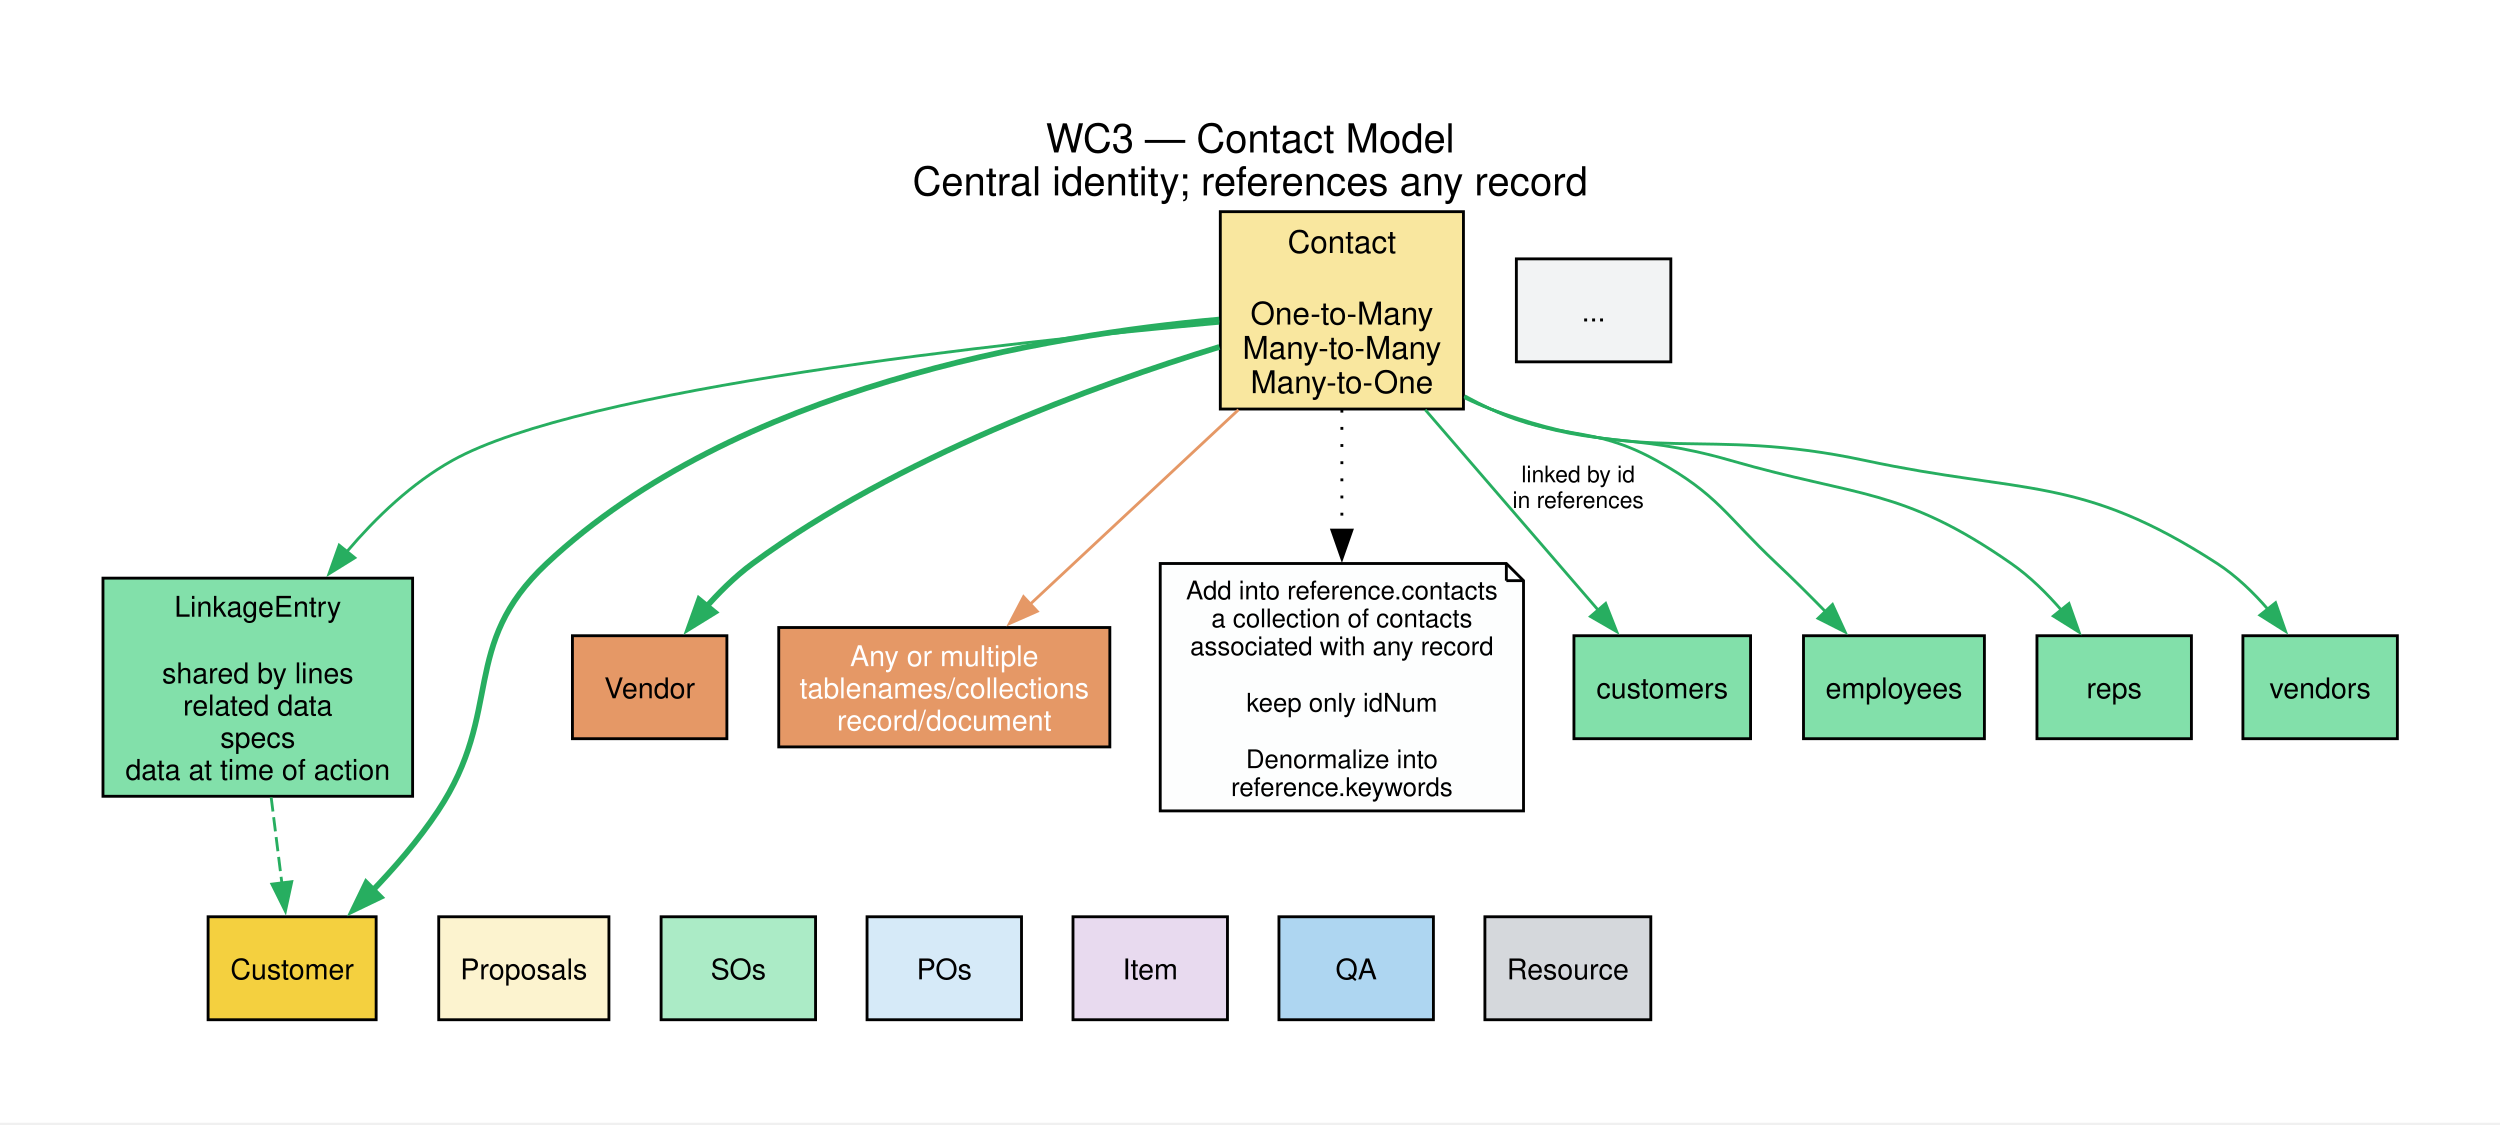
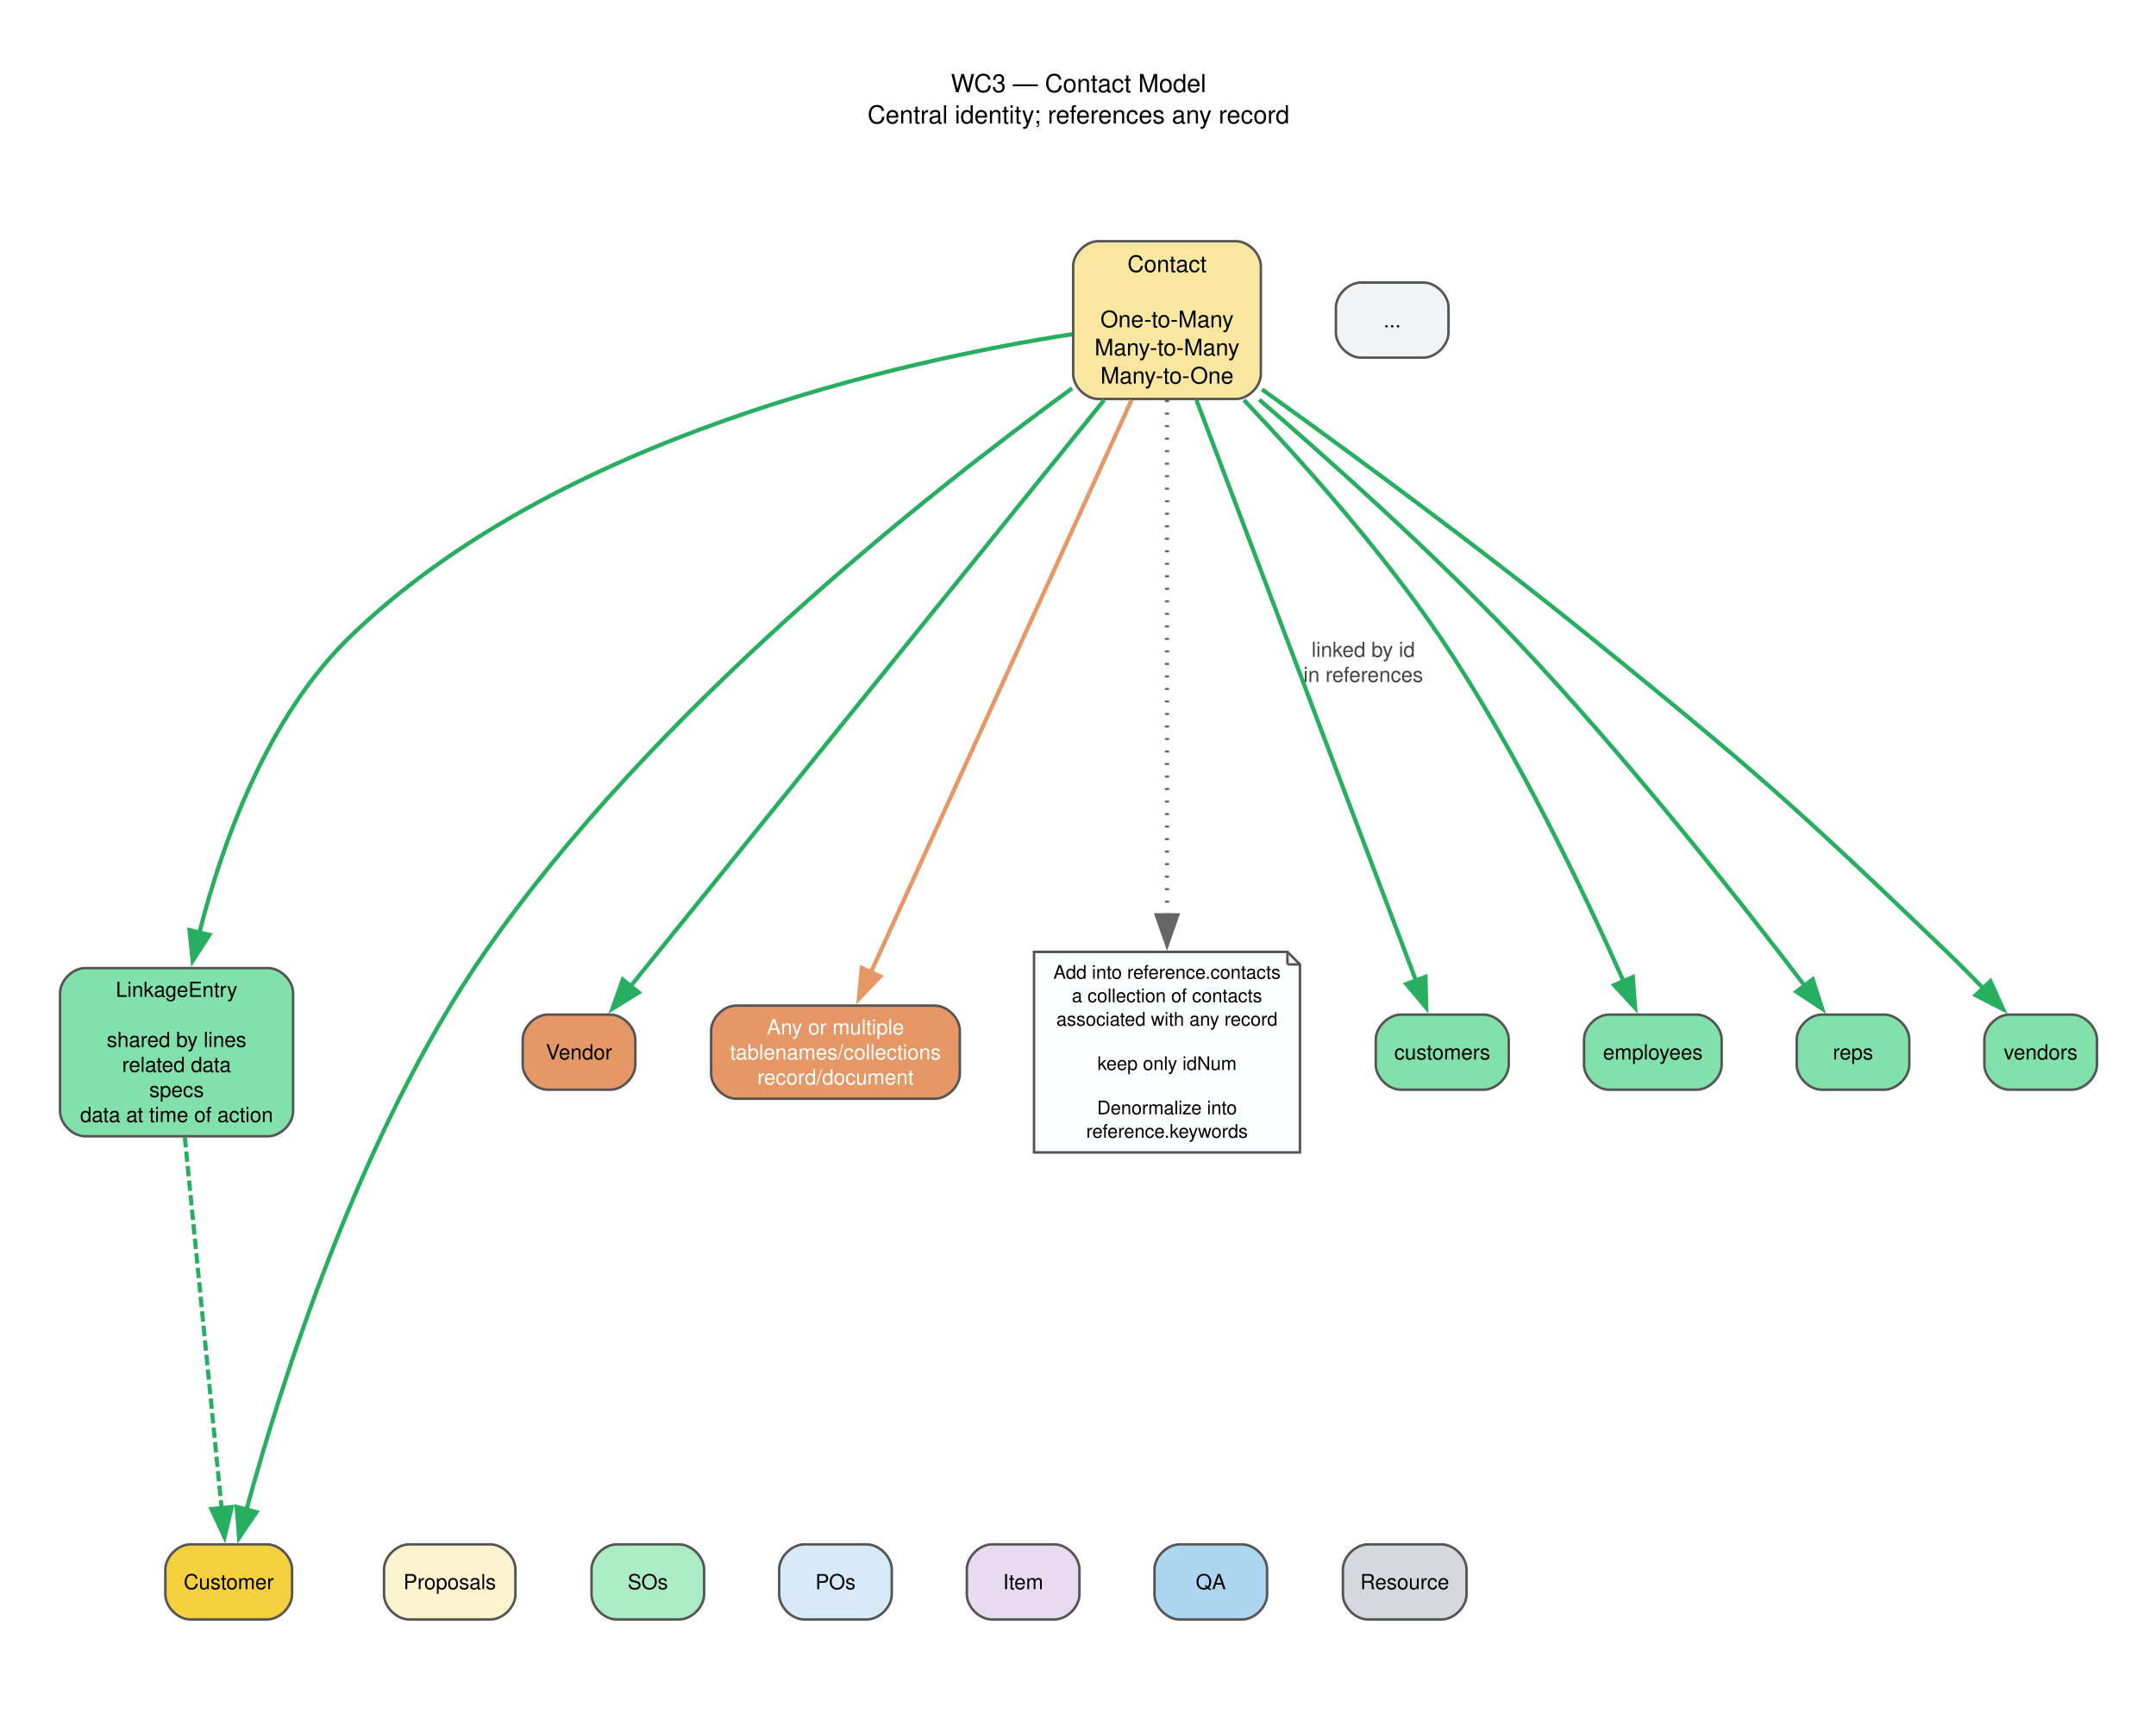
- <svg xmlns="http://www.w3.org/2000/svg" xmlns:xlink="http://www.w3.org/1999/xlink" width="874pt" height="393pt" viewBox="0.00 0.00 874.00 393.00">
-   <g id="graph0" class="graph" transform="scale(1 1) rotate(0) translate(36 356.5)">
-     <polygon fill="white" stroke="none" points="-36,36 -36,-356.5 838.12,-356.5 838.12,36 -36,36" />
-     <text xml:space="preserve" text-anchor="middle" x="401.06" y="-303.2" font-family="Helvetica,sans-Serif" font-size="14.00">WC3 — Contact Model</text>
-     <text xml:space="preserve" text-anchor="middle" x="401.06" y="-288.2" font-family="Helvetica,sans-Serif" font-size="14.00">Central identity; references any record</text>
+ <svg xmlns="http://www.w3.org/2000/svg" xmlns:xlink="http://www.w3.org/1999/xlink" width="1034pt" height="828pt" viewBox="0.00 0.00 1034.00 828.00">
+   <g id="graph0" class="graph" transform="scale(1 1) rotate(0) translate(28.8 799.47)">
+     <polygon fill="white" stroke="none" points="-28.8,28.8 -28.8,-799.47 1005.69,-799.47 1005.69,28.8 -28.8,28.8" />
+     <text xml:space="preserve" text-anchor="middle" x="488.44" y="-755.27" font-family="Helvetica Neue,Helvetica,Arial,sans-serif" font-size="12.00">WC3 — Contact Model</text>
+     <text xml:space="preserve" text-anchor="middle" x="488.44" y="-740.27" font-family="Helvetica Neue,Helvetica,Arial,sans-serif" font-size="12.00">Central identity; references any record</text>
    <g id="node1" class="node">
-       <polygon fill="#f9e79f" stroke="black" points="475.62,-282.5 390.62,-282.5 390.62,-213.5 475.62,-213.5 475.62,-282.5" />
-       <text xml:space="preserve" text-anchor="middle" x="433.12" y="-268.05" font-family="Helvetica,sans-Serif" font-size="11.00">Contact</text>
-       <text xml:space="preserve" text-anchor="middle" x="433.12" y="-243.05" font-family="Helvetica,sans-Serif" font-size="11.00">One-to-Many</text>
-       <text xml:space="preserve" text-anchor="middle" x="433.12" y="-231.05" font-family="Helvetica,sans-Serif" font-size="11.00">Many-to-Many</text>
-       <text xml:space="preserve" text-anchor="middle" x="433.12" y="-219.05" font-family="Helvetica,sans-Serif" font-size="11.00">Many-to-One</text>
+       <g id="a_node1">
+         <a xlink:href="vscode://file/Users/williamjames/Documents/CommerceExpert/webClerk3/apps/contacts/models/contact.py" xlink:title="Central identity — customers, vendors, employees. Has related Email, Phone, Address models.&#10;Model: apps/contacts/models/contact.py" target="_blank">
+           <path fill="#f9e79f" stroke="#555555" stroke-width="1.2" d="M563.9,-683.82C563.9,-683.82 497.88,-683.82 497.88,-683.82 491.88,-683.82 485.88,-677.82 485.88,-671.82 485.88,-671.82 485.88,-620.18 485.88,-620.18 485.88,-614.18 491.88,-608.18 497.88,-608.18 497.88,-608.18 563.9,-608.18 563.9,-608.18 569.9,-608.18 575.9,-614.18 575.9,-620.18 575.9,-620.18 575.9,-671.82 575.9,-671.82 575.9,-677.82 569.9,-683.82 563.9,-683.82" />
+           <text xml:space="preserve" text-anchor="middle" x="530.89" y="-669.05" font-family="Helvetica Neue,Helvetica,Arial,sans-serif" font-size="11.00">Contact</text>
+           <text xml:space="preserve" text-anchor="middle" x="530.89" y="-642.55" font-family="Helvetica Neue,Helvetica,Arial,sans-serif" font-size="11.00">One-to-Many</text>
+           <text xml:space="preserve" text-anchor="middle" x="530.89" y="-629.05" font-family="Helvetica Neue,Helvetica,Arial,sans-serif" font-size="11.00">Many-to-Many</text>
+           <text xml:space="preserve" text-anchor="middle" x="530.89" y="-615.55" font-family="Helvetica Neue,Helvetica,Arial,sans-serif" font-size="11.00">Many-to-One</text>
+         </a>
+       </g>
    </g>
    <g id="node2" class="node">
      <g id="a_node2">
        <a xlink:href="vscode://file/Users/williamjames/Documents/CommerceExpert/webClerk3/apps/core/models/linkage.py" xlink:title="Shared line data — specs, related records, data at time of action.&#10;Model: apps/core/models/linkage.py" target="_blank">
-           <polygon fill="#82e0aa" stroke="black" points="108.25,-154.38 0,-154.38 0,-78.12 108.25,-78.12 108.25,-154.38" />
-           <text xml:space="preserve" text-anchor="middle" x="54.12" y="-140.88" font-family="Helvetica,sans-Serif" font-size="10.00">LinkageEntry</text>
-           <text xml:space="preserve" text-anchor="middle" x="54.12" y="-117.62" font-family="Helvetica,sans-Serif" font-size="10.00">shared by lines</text>
-           <text xml:space="preserve" text-anchor="middle" x="54.12" y="-106.38" font-family="Helvetica,sans-Serif" font-size="10.00">related data</text>
-           <text xml:space="preserve" text-anchor="middle" x="54.12" y="-95.12" font-family="Helvetica,sans-Serif" font-size="10.00">specs</text>
-           <text xml:space="preserve" text-anchor="middle" x="54.12" y="-83.88" font-family="Helvetica,sans-Serif" font-size="10.00">data at time of action</text>
+           <path fill="#82e0aa" stroke="#555555" stroke-width="1.2" d="M99.78,-335.32C99.78,-335.32 12,-335.32 12,-335.32 6,-335.32 0,-329.32 0,-323.32 0,-323.32 0,-266.68 0,-266.68 0,-260.68 6,-254.68 12,-254.68 12,-254.68 99.78,-254.68 99.78,-254.68 105.78,-254.68 111.78,-260.68 111.78,-266.68 111.78,-266.68 111.78,-323.32 111.78,-323.32 111.78,-329.32 105.78,-335.32 99.78,-335.32" />
+           <text xml:space="preserve" text-anchor="middle" x="55.89" y="-321.5" font-family="Helvetica Neue,Helvetica,Arial,sans-serif" font-size="10.00">LinkageEntry</text>
+           <text xml:space="preserve" text-anchor="middle" x="55.89" y="-297.5" font-family="Helvetica Neue,Helvetica,Arial,sans-serif" font-size="10.00">shared by lines</text>
+           <text xml:space="preserve" text-anchor="middle" x="55.89" y="-285.5" font-family="Helvetica Neue,Helvetica,Arial,sans-serif" font-size="10.00">related data</text>
+           <text xml:space="preserve" text-anchor="middle" x="55.89" y="-273.5" font-family="Helvetica Neue,Helvetica,Arial,sans-serif" font-size="10.00">specs</text>
+           <text xml:space="preserve" text-anchor="middle" x="55.89" y="-261.5" font-family="Helvetica Neue,Helvetica,Arial,sans-serif" font-size="10.00">data at time of action</text>
        </a>
      </g>
    </g>
    <g id="edge10" class="edge">
-       <path fill="none" stroke="#27ae60" d="M390.23,-243.5C316.05,-236.86 167.39,-220.8 122.12,-195.5 108.09,-187.66 95.57,-175.76 85.22,-163.59" />
-       <polygon fill="#27ae60" stroke="#27ae60" points="88.03,-161.5 79.03,-155.92 82.58,-165.9 88.03,-161.5" />
+       <path fill="none" stroke="#27ae60" stroke-width="2" d="M485.35,-639.22C405.19,-626.76 238.03,-590.28 138.89,-494 99.59,-455.83 78.05,-396.22 66.84,-352.37" />
+       <polygon fill="#27ae60" stroke="#27ae60" stroke-width="2" points="71.62,-351.26 63.61,-338.77 62.08,-353.53 71.62,-351.26" />
    </g>
    <g id="node3" class="node">
-       <polygon fill="#f4d03f" stroke="black" points="95.5,-36 36.75,-36 36.75,0 95.5,0 95.5,-36" />
-       <text xml:space="preserve" text-anchor="middle" x="66.12" y="-14.12" font-family="Helvetica,sans-Serif" font-size="10.00">Customer</text>
+       <path fill="#f4d03f" stroke="#555555" stroke-width="1.2" d="M99.28,-59C99.28,-59 62.5,-59 62.5,-59 56.5,-59 50.5,-53 50.5,-47 50.5,-47 50.5,-35 50.5,-35 50.5,-29 56.5,-23 62.5,-23 62.5,-23 99.28,-23 99.28,-23 105.28,-23 111.28,-29 111.28,-35 111.28,-35 111.28,-47 111.28,-47 111.28,-53 105.28,-59 99.28,-59" />
+       <text xml:space="preserve" text-anchor="middle" x="80.89" y="-37.5" font-family="Helvetica Neue,Helvetica,Arial,sans-serif" font-size="10.00">Customer</text>
    </g>
    <g id="edge1" class="edge">
-       <path fill="none" stroke="#27ae60" stroke-width="2" d="M390.24,-244.78C330.19,-239.43 221.04,-221.25 155.12,-159.5 124.48,-130.79 140.33,-108 117.12,-73 110.39,-62.84 101.68,-52.83 93.37,-44.23" />
-       <polygon fill="#27ae60" stroke="#27ae60" stroke-width="2" points="96.97,-42.88 87.42,-38.29 92.03,-47.84 96.97,-42.88" />
+       <path fill="none" stroke="#27ae60" stroke-width="2" d="M485.38,-613.28C416.23,-563.05 284.27,-458.93 203.89,-343.07 143.21,-255.6 105.19,-133.66 89.37,-75.47" />
+       <polygon fill="#27ae60" stroke="#27ae60" stroke-width="2" points="94.17,-74.47 85.86,-62.19 84.7,-76.97 94.17,-74.47" />
    </g>
    <g id="node4" class="node">
-       <polygon fill="#e59866" stroke="black" points="218.12,-134.25 164.12,-134.25 164.12,-98.25 218.12,-98.25 218.12,-134.25" />
-       <text xml:space="preserve" text-anchor="middle" x="191.12" y="-112.38" font-family="Helvetica,sans-Serif" font-size="10.00">Vendor</text>
+       <path fill="#e59866" stroke="#555555" stroke-width="1.2" d="M263.89,-313C263.89,-313 233.89,-313 233.89,-313 227.89,-313 221.89,-307 221.89,-301 221.89,-301 221.89,-289 221.89,-289 221.89,-283 227.89,-277 233.89,-277 233.89,-277 263.89,-277 263.89,-277 269.89,-277 275.89,-283 275.89,-289 275.89,-289 275.89,-301 275.89,-301 275.89,-307 269.89,-313 263.89,-313" />
+       <text xml:space="preserve" text-anchor="middle" x="248.89" y="-291.5" font-family="Helvetica Neue,Helvetica,Arial,sans-serif" font-size="10.00">Vendor</text>
    </g>
    <g id="edge2" class="edge">
-       <path fill="none" stroke="#27ae60" stroke-width="2" d="M390.31,-235.22C346.45,-221.74 277.71,-196.64 227.12,-159.5 220.86,-154.9 214.97,-149.01 209.84,-143.09" />
-       <polygon fill="#27ae60" stroke="#27ae60" stroke-width="2" points="213.84,-142.47 204.83,-136.91 208.41,-146.88 213.84,-142.47" />
+       <path fill="none" stroke="#27ae60" stroke-width="2" d="M500.71,-607.65C444.57,-538.17 325.11,-390.33 273.49,-326.45" />
+       <polygon fill="#27ae60" stroke="#27ae60" stroke-width="2" points="277.51,-323.63 264.9,-315.82 269.89,-329.79 277.51,-323.63" />
    </g>
    <g id="node12" class="node">
-       <polygon fill="#e59866" stroke="black" points="352,-137.12 236.25,-137.12 236.25,-95.38 352,-95.38 352,-137.12" />
-       <text xml:space="preserve" text-anchor="middle" x="294.12" y="-123.62" font-family="Helvetica,sans-Serif" font-size="10.00" fill="white">Any or multiple</text>
-       <text xml:space="preserve" text-anchor="middle" x="294.12" y="-112.38" font-family="Helvetica,sans-Serif" font-size="10.00" fill="white">tablenames/collections</text>
-       <text xml:space="preserve" text-anchor="middle" x="294.12" y="-101.12" font-family="Helvetica,sans-Serif" font-size="10.00" fill="white">record/document</text>
+       <path fill="#e59866" stroke="#555555" stroke-width="1.2" d="M419.53,-317.32C419.53,-317.32 324.25,-317.32 324.25,-317.32 318.25,-317.32 312.25,-311.32 312.25,-305.32 312.25,-305.32 312.25,-284.68 312.25,-284.68 312.25,-278.68 318.25,-272.68 324.25,-272.68 324.25,-272.68 419.53,-272.68 419.53,-272.68 425.53,-272.68 431.53,-278.68 431.53,-284.68 431.53,-284.68 431.53,-305.32 431.53,-305.32 431.53,-311.32 425.53,-317.32 419.53,-317.32" />
+       <text xml:space="preserve" text-anchor="middle" x="371.89" y="-303.5" font-family="Helvetica Neue,Helvetica,Arial,sans-serif" font-size="10.00" fill="white">Any or multiple</text>
+       <text xml:space="preserve" text-anchor="middle" x="371.89" y="-291.5" font-family="Helvetica Neue,Helvetica,Arial,sans-serif" font-size="10.00" fill="white">tablenames/collections</text>
+       <text xml:space="preserve" text-anchor="middle" x="371.89" y="-279.5" font-family="Helvetica Neue,Helvetica,Arial,sans-serif" font-size="10.00" fill="white">record/document</text>
    </g>
    <g id="edge3" class="edge">
-       <path fill="none" stroke="#e59866" d="M396.97,-213.25C374.34,-192.13 345.54,-165.25 324.18,-145.3" />
-       <polygon fill="#e59866" stroke="#e59866" points="326.61,-142.79 316.91,-138.52 321.83,-147.9 326.61,-142.79" />
+       <path fill="none" stroke="#e59866" stroke-width="2" d="M513.87,-607.65C483.3,-540.54 419.41,-400.31 388.87,-333.26" />
+       <polygon fill="#e59866" stroke="#e59866" stroke-width="2" points="393.38,-331.34 383.11,-320.64 384.46,-335.41 393.38,-331.34" />
    </g>
    <g id="node13" class="node">
-       <polygon fill="#fdfefe" stroke="black" points="490.62,-159.5 369.62,-159.5 369.62,-73 496.62,-73 496.62,-153.5 490.62,-159.5" />
-       <polyline fill="none" stroke="black" points="490.62,-159.5 490.62,-153.5" />
-       <polyline fill="none" stroke="black" points="496.62,-153.5 490.62,-153.5" />
-       <text xml:space="preserve" text-anchor="middle" x="433.12" y="-146.95" font-family="Helvetica,sans-Serif" font-size="9.00">Add into reference.contacts</text>
-       <text xml:space="preserve" text-anchor="middle" x="433.12" y="-137.2" font-family="Helvetica,sans-Serif" font-size="9.00">a collection of contacts</text>
-       <text xml:space="preserve" text-anchor="middle" x="433.12" y="-127.45" font-family="Helvetica,sans-Serif" font-size="9.00">associated with any record</text>
-       <text xml:space="preserve" text-anchor="middle" x="433.12" y="-107.7" font-family="Helvetica,sans-Serif" font-size="9.00">keep only idNum</text>
-       <text xml:space="preserve" text-anchor="middle" x="433.12" y="-87.95" font-family="Helvetica,sans-Serif" font-size="9.00">Denormalize into</text>
-       <text xml:space="preserve" text-anchor="middle" x="433.12" y="-78.2" font-family="Helvetica,sans-Serif" font-size="9.00">reference.keywords</text>
+       <polygon fill="#fdfefe" stroke="#555555" stroke-width="1.2" points="588.65,-343.07 467.12,-343.07 467.12,-246.93 594.65,-246.93 594.65,-337.07 588.65,-343.07" />
+       <polyline fill="none" stroke="#555555" stroke-width="1.2" points="588.65,-343.07 588.65,-337.07" />
+       <polyline fill="none" stroke="#555555" stroke-width="1.2" points="594.65,-337.07 588.65,-337.07" />
+       <text xml:space="preserve" text-anchor="middle" x="530.89" y="-330.2" font-family="Helvetica Neue,Helvetica,Arial,sans-serif" font-size="9.00">Add into reference.contacts</text>
+       <text xml:space="preserve" text-anchor="middle" x="530.89" y="-318.95" font-family="Helvetica Neue,Helvetica,Arial,sans-serif" font-size="9.00">a collection of contacts</text>
+       <text xml:space="preserve" text-anchor="middle" x="530.89" y="-307.7" font-family="Helvetica Neue,Helvetica,Arial,sans-serif" font-size="9.00">associated with any record</text>
+       <text xml:space="preserve" text-anchor="middle" x="530.89" y="-286.45" font-family="Helvetica Neue,Helvetica,Arial,sans-serif" font-size="9.00">keep only idNum</text>
+       <text xml:space="preserve" text-anchor="middle" x="530.89" y="-265.2" font-family="Helvetica Neue,Helvetica,Arial,sans-serif" font-size="9.00">Denormalize into</text>
+       <text xml:space="preserve" text-anchor="middle" x="530.89" y="-253.95" font-family="Helvetica Neue,Helvetica,Arial,sans-serif" font-size="9.00">reference.keywords</text>
    </g>
    <g id="edge12" class="edge">
-       <path fill="none" stroke="black" stroke-dasharray="1,5" d="M433.12,-213.25C433.12,-200.33 433.12,-185.26 433.12,-170.94" />
-       <polygon fill="black" stroke="black" points="436.63,-171.18 433.13,-161.18 429.63,-171.18 436.63,-171.18" />
+       <path fill="none" stroke="#666666" stroke-width="2" stroke-dasharray="1,5" d="M530.89,-607.65C530.89,-548.56 530.89,-432.77 530.89,-360.18" />
+       <polygon fill="#666666" stroke="#666666" stroke-width="2" points="535.79,-360.63 530.89,-346.63 525.99,-360.63 535.79,-360.63" />
    </g>
    <g id="node14" class="node">
-       <polygon fill="#82e0aa" stroke="black" points="576,-134.25 514.25,-134.25 514.25,-98.25 576,-98.25 576,-134.25" />
-       <text xml:space="preserve" text-anchor="middle" x="545.12" y="-112.38" font-family="Helvetica,sans-Serif" font-size="10.00">customers</text>
+       <path fill="#82e0aa" stroke="#555555" stroke-width="1.2" d="M682.78,-313C682.78,-313 643,-313 643,-313 637,-313 631,-307 631,-301 631,-301 631,-289 631,-289 631,-283 637,-277 643,-277 643,-277 682.78,-277 682.78,-277 688.78,-277 694.78,-283 694.78,-289 694.78,-289 694.78,-301 694.78,-301 694.78,-307 688.78,-313 682.78,-313" />
+       <text xml:space="preserve" text-anchor="middle" x="662.89" y="-291.5" font-family="Helvetica Neue,Helvetica,Arial,sans-serif" font-size="10.00">customers</text>
    </g>
    <g id="edge13" class="edge">
-       <path fill="none" stroke="#27ae60" d="M462.26,-213.25C481.14,-191.37 505.37,-163.3 522.75,-143.18" />
-       <polygon fill="#27ae60" stroke="#27ae60" points="525.33,-145.54 529.21,-135.68 520.03,-140.97 525.33,-145.54" />
-       <text xml:space="preserve" text-anchor="middle" x="515.73" y="-187.9" font-family="Helvetica,sans-Serif" font-size="8.00">linked by id</text>
-       <text xml:space="preserve" text-anchor="middle" x="515.73" y="-178.9" font-family="Helvetica,sans-Serif" font-size="8.00">in references</text>
+       <path fill="none" stroke="#27ae60" stroke-width="2" d="M545.02,-607.65C570.91,-539.19 625.57,-394.66 650.29,-329.32" />
+       <polygon fill="#27ae60" stroke="#27ae60" stroke-width="2" points="654.84,-331.12 655.21,-316.3 645.68,-327.66 654.84,-331.12" />
+       <text xml:space="preserve" text-anchor="middle" x="625.01" y="-484.5" font-family="Helvetica Neue,Helvetica,Arial,sans-serif" font-size="10.00" fill="#444444">linked by id</text>
+       <text xml:space="preserve" text-anchor="middle" x="625.01" y="-472.5" font-family="Helvetica Neue,Helvetica,Arial,sans-serif" font-size="10.00" fill="#444444">in references</text>
    </g>
    <g id="node15" class="node">
-       <polygon fill="#82e0aa" stroke="black" points="657.75,-134.25 594.5,-134.25 594.5,-98.25 657.75,-98.25 657.75,-134.25" />
-       <text xml:space="preserve" text-anchor="middle" x="626.12" y="-112.38" font-family="Helvetica,sans-Serif" font-size="10.00">employees</text>
+       <path fill="#82e0aa" stroke="#555555" stroke-width="1.2" d="M784.9,-313C784.9,-313 742.88,-313 742.88,-313 736.88,-313 730.88,-307 730.88,-301 730.88,-301 730.88,-289 730.88,-289 730.88,-283 736.88,-277 742.88,-277 742.88,-277 784.9,-277 784.9,-277 790.9,-277 796.9,-283 796.9,-289 796.9,-289 796.9,-301 796.9,-301 796.9,-307 790.9,-313 784.9,-313" />
+       <text xml:space="preserve" text-anchor="middle" x="763.89" y="-291.5" font-family="Helvetica Neue,Helvetica,Arial,sans-serif" font-size="10.00">employees</text>
    </g>
    <g id="edge14" class="edge">
-       <path fill="none" stroke="#27ae60" d="M476.03,-218.12C479.06,-216.47 482.11,-214.91 485.12,-213.5 509.58,-202.09 519.5,-208.55 543.12,-195.5 564.64,-183.61 567.21,-176.34 585.12,-159.5 590.83,-154.14 596.79,-148.2 602.34,-142.52" />
-       <polygon fill="#27ae60" stroke="#27ae60" points="604.64,-145.18 609.06,-135.55 599.6,-140.32 604.64,-145.18" />
+       <path fill="none" stroke="#27ae60" stroke-width="2" d="M567.79,-607.65C595.66,-578.28 633.77,-535.53 661.89,-494 698.97,-439.23 732.04,-369.24 749.9,-328.84" />
+       <polygon fill="#27ae60" stroke="#27ae60" stroke-width="2" points="754.29,-331.03 755.39,-316.24 745.31,-327.12 754.29,-331.03" />
    </g>
    <g id="node16" class="node">
-       <polygon fill="#82e0aa" stroke="black" points="730.12,-134.25 676.12,-134.25 676.12,-98.25 730.12,-98.25 730.12,-134.25" />
-       <text xml:space="preserve" text-anchor="middle" x="703.12" y="-112.38" font-family="Helvetica,sans-Serif" font-size="10.00">reps</text>
+       <path fill="#82e0aa" stroke="#555555" stroke-width="1.2" d="M874.89,-313C874.89,-313 844.89,-313 844.89,-313 838.89,-313 832.89,-307 832.89,-301 832.89,-301 832.89,-289 832.89,-289 832.89,-283 838.89,-277 844.89,-277 844.89,-277 874.89,-277 874.89,-277 880.89,-277 886.89,-283 886.89,-289 886.89,-289 886.89,-301 886.89,-301 886.89,-307 880.89,-313 874.89,-313" />
+       <text xml:space="preserve" text-anchor="middle" x="859.89" y="-291.5" font-family="Helvetica Neue,Helvetica,Arial,sans-serif" font-size="10.00">reps</text>
    </g>
    <g id="edge15" class="edge">
-       <path fill="none" stroke="#27ae60" d="M475.89,-217.8C478.95,-216.23 482.05,-214.77 485.12,-213.5 520.41,-198.92 532.45,-206.11 569.12,-195.5 613.7,-182.61 629.05,-186.03 667.12,-159.5 673.61,-154.98 679.63,-149.03 684.82,-143.02" />
-       <polygon fill="#27ae60" stroke="#27ae60" points="687.31,-145.5 690.84,-135.51 681.85,-141.12 687.31,-145.5" />
+       <path fill="none" stroke="#27ae60" stroke-width="2" d="M575.13,-607.84C609.53,-578.22 657.81,-535.06 696.89,-494 750.22,-437.97 806.24,-366.8 836.73,-326.84" />
+       <polygon fill="#27ae60" stroke="#27ae60" stroke-width="2" points="840.55,-329.91 845.11,-315.8 832.74,-323.99 840.55,-329.91" />
    </g>
    <g id="node17" class="node">
-       <polygon fill="#82e0aa" stroke="black" points="802.12,-134.25 748.12,-134.25 748.12,-98.25 802.12,-98.25 802.12,-134.25" />
-       <text xml:space="preserve" text-anchor="middle" x="775.12" y="-112.38" font-family="Helvetica,sans-Serif" font-size="10.00">vendors</text>
+       <path fill="#82e0aa" stroke="#555555" stroke-width="1.2" d="M964.89,-313C964.89,-313 934.89,-313 934.89,-313 928.89,-313 922.89,-307 922.89,-301 922.89,-301 922.89,-289 922.89,-289 922.89,-283 928.89,-277 934.89,-277 934.89,-277 964.89,-277 964.89,-277 970.89,-277 976.89,-283 976.89,-289 976.89,-289 976.89,-301 976.89,-301 976.89,-307 970.89,-313 964.89,-313" />
+       <text xml:space="preserve" text-anchor="middle" x="949.89" y="-291.5" font-family="Helvetica Neue,Helvetica,Arial,sans-serif" font-size="10.00">vendors</text>
    </g>
    <g id="edge16" class="edge">
-       <path fill="none" stroke="#27ae60" d="M476.09,-217.39C479.08,-215.93 482.1,-214.62 485.12,-213.5 540.24,-193.1 558.65,-207.79 616.12,-195.5 671.83,-183.59 691.32,-190.47 739.12,-159.5 745.75,-155.2 751.83,-149.33 757.02,-143.32" />
-       <polygon fill="#27ae60" stroke="#27ae60" points="759.53,-145.79 763.03,-135.79 754.06,-141.43 759.53,-145.79" />
+       <path fill="none" stroke="#27ae60" stroke-width="2" d="M576.46,-612.77C618.15,-582.89 681.18,-536.74 733.89,-494 812.63,-430.15 831.8,-413.31 904.89,-343.07 910.64,-337.54 916.64,-331.49 922.31,-325.62" />
+       <polygon fill="#27ae60" stroke="#27ae60" stroke-width="2" points="925.81,-329.05 931.9,-315.53 918.7,-322.3 925.81,-329.05" />
    </g>
    <g id="edge11" class="edge">
-       <path fill="none" stroke="#27ae60" stroke-dasharray="5,2" d="M58.8,-77.76C60.05,-67.74 61.38,-57.07 62.56,-47.61" />
-       <polygon fill="#27ae60" stroke="#27ae60" points="66,-48.28 63.77,-37.92 59.06,-47.41 66,-48.28" />
+       <path fill="none" stroke="#27ae60" stroke-width="2" stroke-dasharray="5,2" d="M59.82,-254.35C64.69,-205.27 72.9,-122.5 77.5,-76.13" />
+       <polygon fill="#27ae60" stroke="#27ae60" stroke-width="2" points="82.35,-76.9 78.86,-62.49 72.6,-75.94 82.35,-76.9" />
    </g>
    <g id="node5" class="node">
      <g id="a_node5">
        <a xlink:href="vscode://file/Users/williamjames/Documents/CommerceExpert/webClerk3/apps/transactions/models/proposal.py" xlink:title="Sales proposals — forecasts weighted by probability.&#10;Model: apps/transactions/models/proposal.py" target="_blank">
-           <polygon fill="#fcf3cf" stroke="black" points="176.88,-36 117.38,-36 117.38,0 176.88,0 176.88,-36" />
-           <text xml:space="preserve" text-anchor="middle" x="147.12" y="-14.12" font-family="Helvetica,sans-Serif" font-size="10.00">Proposals</text>
+           <path fill="#fcf3cf" stroke="#555555" stroke-width="1.2" d="M206.4,-59C206.4,-59 167.38,-59 167.38,-59 161.38,-59 155.38,-53 155.38,-47 155.38,-47 155.38,-35 155.38,-35 155.38,-29 161.38,-23 167.38,-23 167.38,-23 206.4,-23 206.4,-23 212.4,-23 218.4,-29 218.4,-35 218.4,-35 218.4,-47 218.4,-47 218.4,-53 212.4,-59 206.4,-59" />
+           <text xml:space="preserve" text-anchor="middle" x="186.89" y="-37.5" font-family="Helvetica Neue,Helvetica,Arial,sans-serif" font-size="10.00">Proposals</text>
        </a>
      </g>
    </g>
    <g id="node6" class="node">
-       <polygon fill="#abebc6" stroke="black" points="249.12,-36 195.12,-36 195.12,0 249.12,0 249.12,-36" />
-       <text xml:space="preserve" text-anchor="middle" x="222.12" y="-14.12" font-family="Helvetica,sans-Serif" font-size="10.00">SOs</text>
+       <path fill="#abebc6" stroke="#555555" stroke-width="1.2" d="M296.89,-59C296.89,-59 266.89,-59 266.89,-59 260.89,-59 254.89,-53 254.89,-47 254.89,-47 254.89,-35 254.89,-35 254.89,-29 260.89,-23 266.89,-23 266.89,-23 296.89,-23 296.89,-23 302.89,-23 308.89,-29 308.89,-35 308.89,-35 308.89,-47 308.89,-47 308.89,-53 302.89,-59 296.89,-59" />
+       <text xml:space="preserve" text-anchor="middle" x="281.89" y="-37.5" font-family="Helvetica Neue,Helvetica,Arial,sans-serif" font-size="10.00">SOs</text>
    </g>
    <g id="node7" class="node">
-       <polygon fill="#d6eaf8" stroke="black" points="321.12,-36 267.12,-36 267.12,0 321.12,0 321.12,-36" />
-       <text xml:space="preserve" text-anchor="middle" x="294.12" y="-14.12" font-family="Helvetica,sans-Serif" font-size="10.00">POs</text>
+       <path fill="#d6eaf8" stroke="#555555" stroke-width="1.2" d="M386.89,-59C386.89,-59 356.89,-59 356.89,-59 350.89,-59 344.89,-53 344.89,-47 344.89,-47 344.89,-35 344.89,-35 344.89,-29 350.89,-23 356.89,-23 356.89,-23 386.89,-23 386.89,-23 392.89,-23 398.89,-29 398.89,-35 398.89,-35 398.89,-47 398.89,-47 398.89,-53 392.89,-59 386.89,-59" />
+       <text xml:space="preserve" text-anchor="middle" x="371.89" y="-37.5" font-family="Helvetica Neue,Helvetica,Arial,sans-serif" font-size="10.00">POs</text>
    </g>
    <g id="node8" class="node">
-       <polygon fill="#e8daef" stroke="black" points="393.12,-36 339.12,-36 339.12,0 393.12,0 393.12,-36" />
-       <text xml:space="preserve" text-anchor="middle" x="366.12" y="-14.12" font-family="Helvetica,sans-Serif" font-size="10.00">Item</text>
+       <path fill="#e8daef" stroke="#555555" stroke-width="1.2" d="M476.89,-59C476.89,-59 446.89,-59 446.89,-59 440.89,-59 434.89,-53 434.89,-47 434.89,-47 434.89,-35 434.89,-35 434.89,-29 440.89,-23 446.89,-23 446.89,-23 476.89,-23 476.89,-23 482.89,-23 488.89,-29 488.89,-35 488.89,-35 488.89,-47 488.89,-47 488.89,-53 482.89,-59 476.89,-59" />
+       <text xml:space="preserve" text-anchor="middle" x="461.89" y="-37.5" font-family="Helvetica Neue,Helvetica,Arial,sans-serif" font-size="10.00">Item</text>
    </g>
    <g id="node9" class="node">
-       <polygon fill="#aed6f1" stroke="black" points="465.12,-36 411.12,-36 411.12,0 465.12,0 465.12,-36" />
-       <text xml:space="preserve" text-anchor="middle" x="438.12" y="-14.12" font-family="Helvetica,sans-Serif" font-size="10.00">QA</text>
+       <path fill="#aed6f1" stroke="#555555" stroke-width="1.2" d="M566.89,-59C566.89,-59 536.89,-59 536.89,-59 530.89,-59 524.89,-53 524.89,-47 524.89,-47 524.89,-35 524.89,-35 524.89,-29 530.89,-23 536.89,-23 536.89,-23 566.89,-23 566.89,-23 572.89,-23 578.89,-29 578.89,-35 578.89,-35 578.89,-47 578.89,-47 578.89,-53 572.89,-59 566.89,-59" />
+       <text xml:space="preserve" text-anchor="middle" x="551.89" y="-37.5" font-family="Helvetica Neue,Helvetica,Arial,sans-serif" font-size="10.00">QA</text>
    </g>
    <g id="node10" class="node">
-       <polygon fill="#d5d8dc" stroke="black" points="541.12,-36 483.12,-36 483.12,0 541.12,0 541.12,-36" />
-       <text xml:space="preserve" text-anchor="middle" x="512.12" y="-14.12" font-family="Helvetica,sans-Serif" font-size="10.00">Resource</text>
+       <path fill="#d5d8dc" stroke="#555555" stroke-width="1.2" d="M662.53,-59C662.53,-59 627.25,-59 627.25,-59 621.25,-59 615.25,-53 615.25,-47 615.25,-47 615.25,-35 615.25,-35 615.25,-29 621.25,-23 627.25,-23 627.25,-23 662.53,-23 662.53,-23 668.53,-23 674.53,-29 674.53,-35 674.53,-35 674.53,-47 674.53,-47 674.53,-53 668.53,-59 662.53,-59" />
+       <text xml:space="preserve" text-anchor="middle" x="644.89" y="-37.5" font-family="Helvetica Neue,Helvetica,Arial,sans-serif" font-size="10.00">Resource</text>
    </g>
    <g id="node11" class="node">
-       <polygon fill="#f2f3f4" stroke="black" points="548.12,-266 494.12,-266 494.12,-230 548.12,-230 548.12,-266" />
-       <text xml:space="preserve" text-anchor="middle" x="521.12" y="-244.12" font-family="Helvetica,sans-Serif" font-size="10.00">...</text>
+       <path fill="#f2f3f4" stroke="#555555" stroke-width="1.2" d="M653.89,-664C653.89,-664 623.89,-664 623.89,-664 617.89,-664 611.89,-658 611.89,-652 611.89,-652 611.89,-640 611.89,-640 611.89,-634 617.89,-628 623.89,-628 623.89,-628 653.89,-628 653.89,-628 659.89,-628 665.89,-634 665.89,-640 665.89,-640 665.89,-652 665.89,-652 665.89,-658 659.89,-664 653.89,-664" />
+       <text xml:space="preserve" text-anchor="middle" x="638.89" y="-642.5" font-family="Helvetica Neue,Helvetica,Arial,sans-serif" font-size="10.00">...</text>
    </g>
  </g>
</svg>
